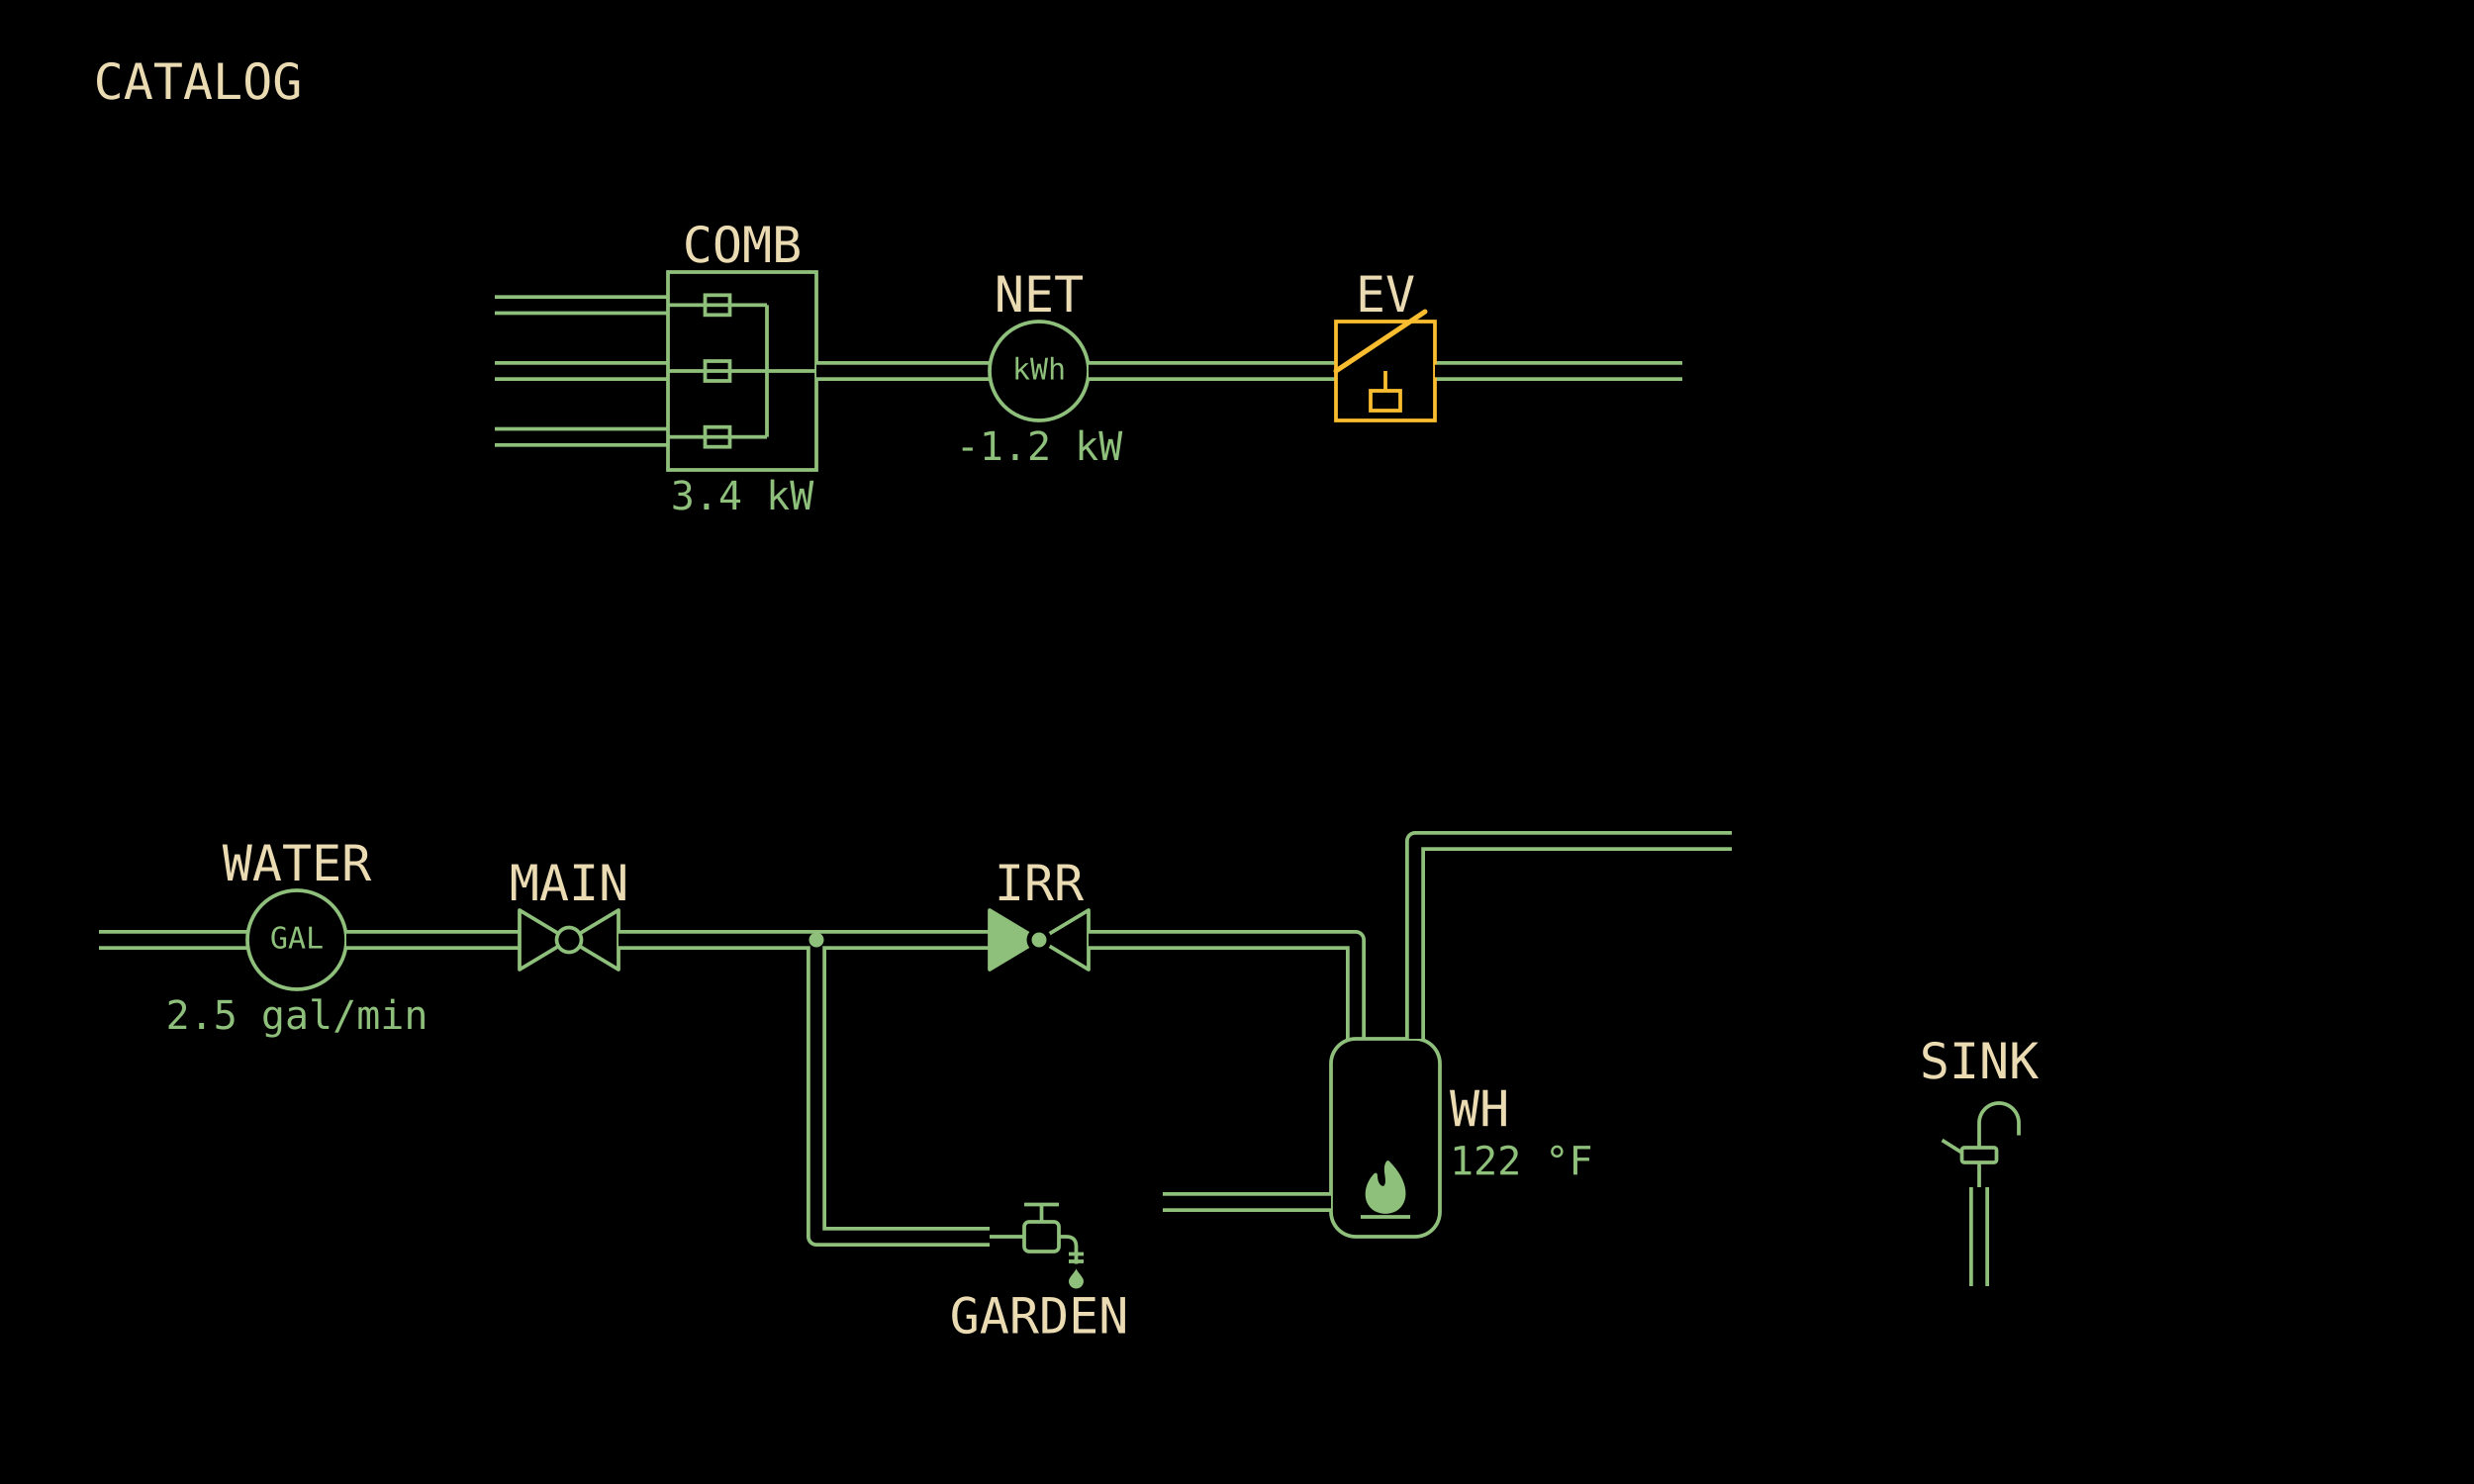
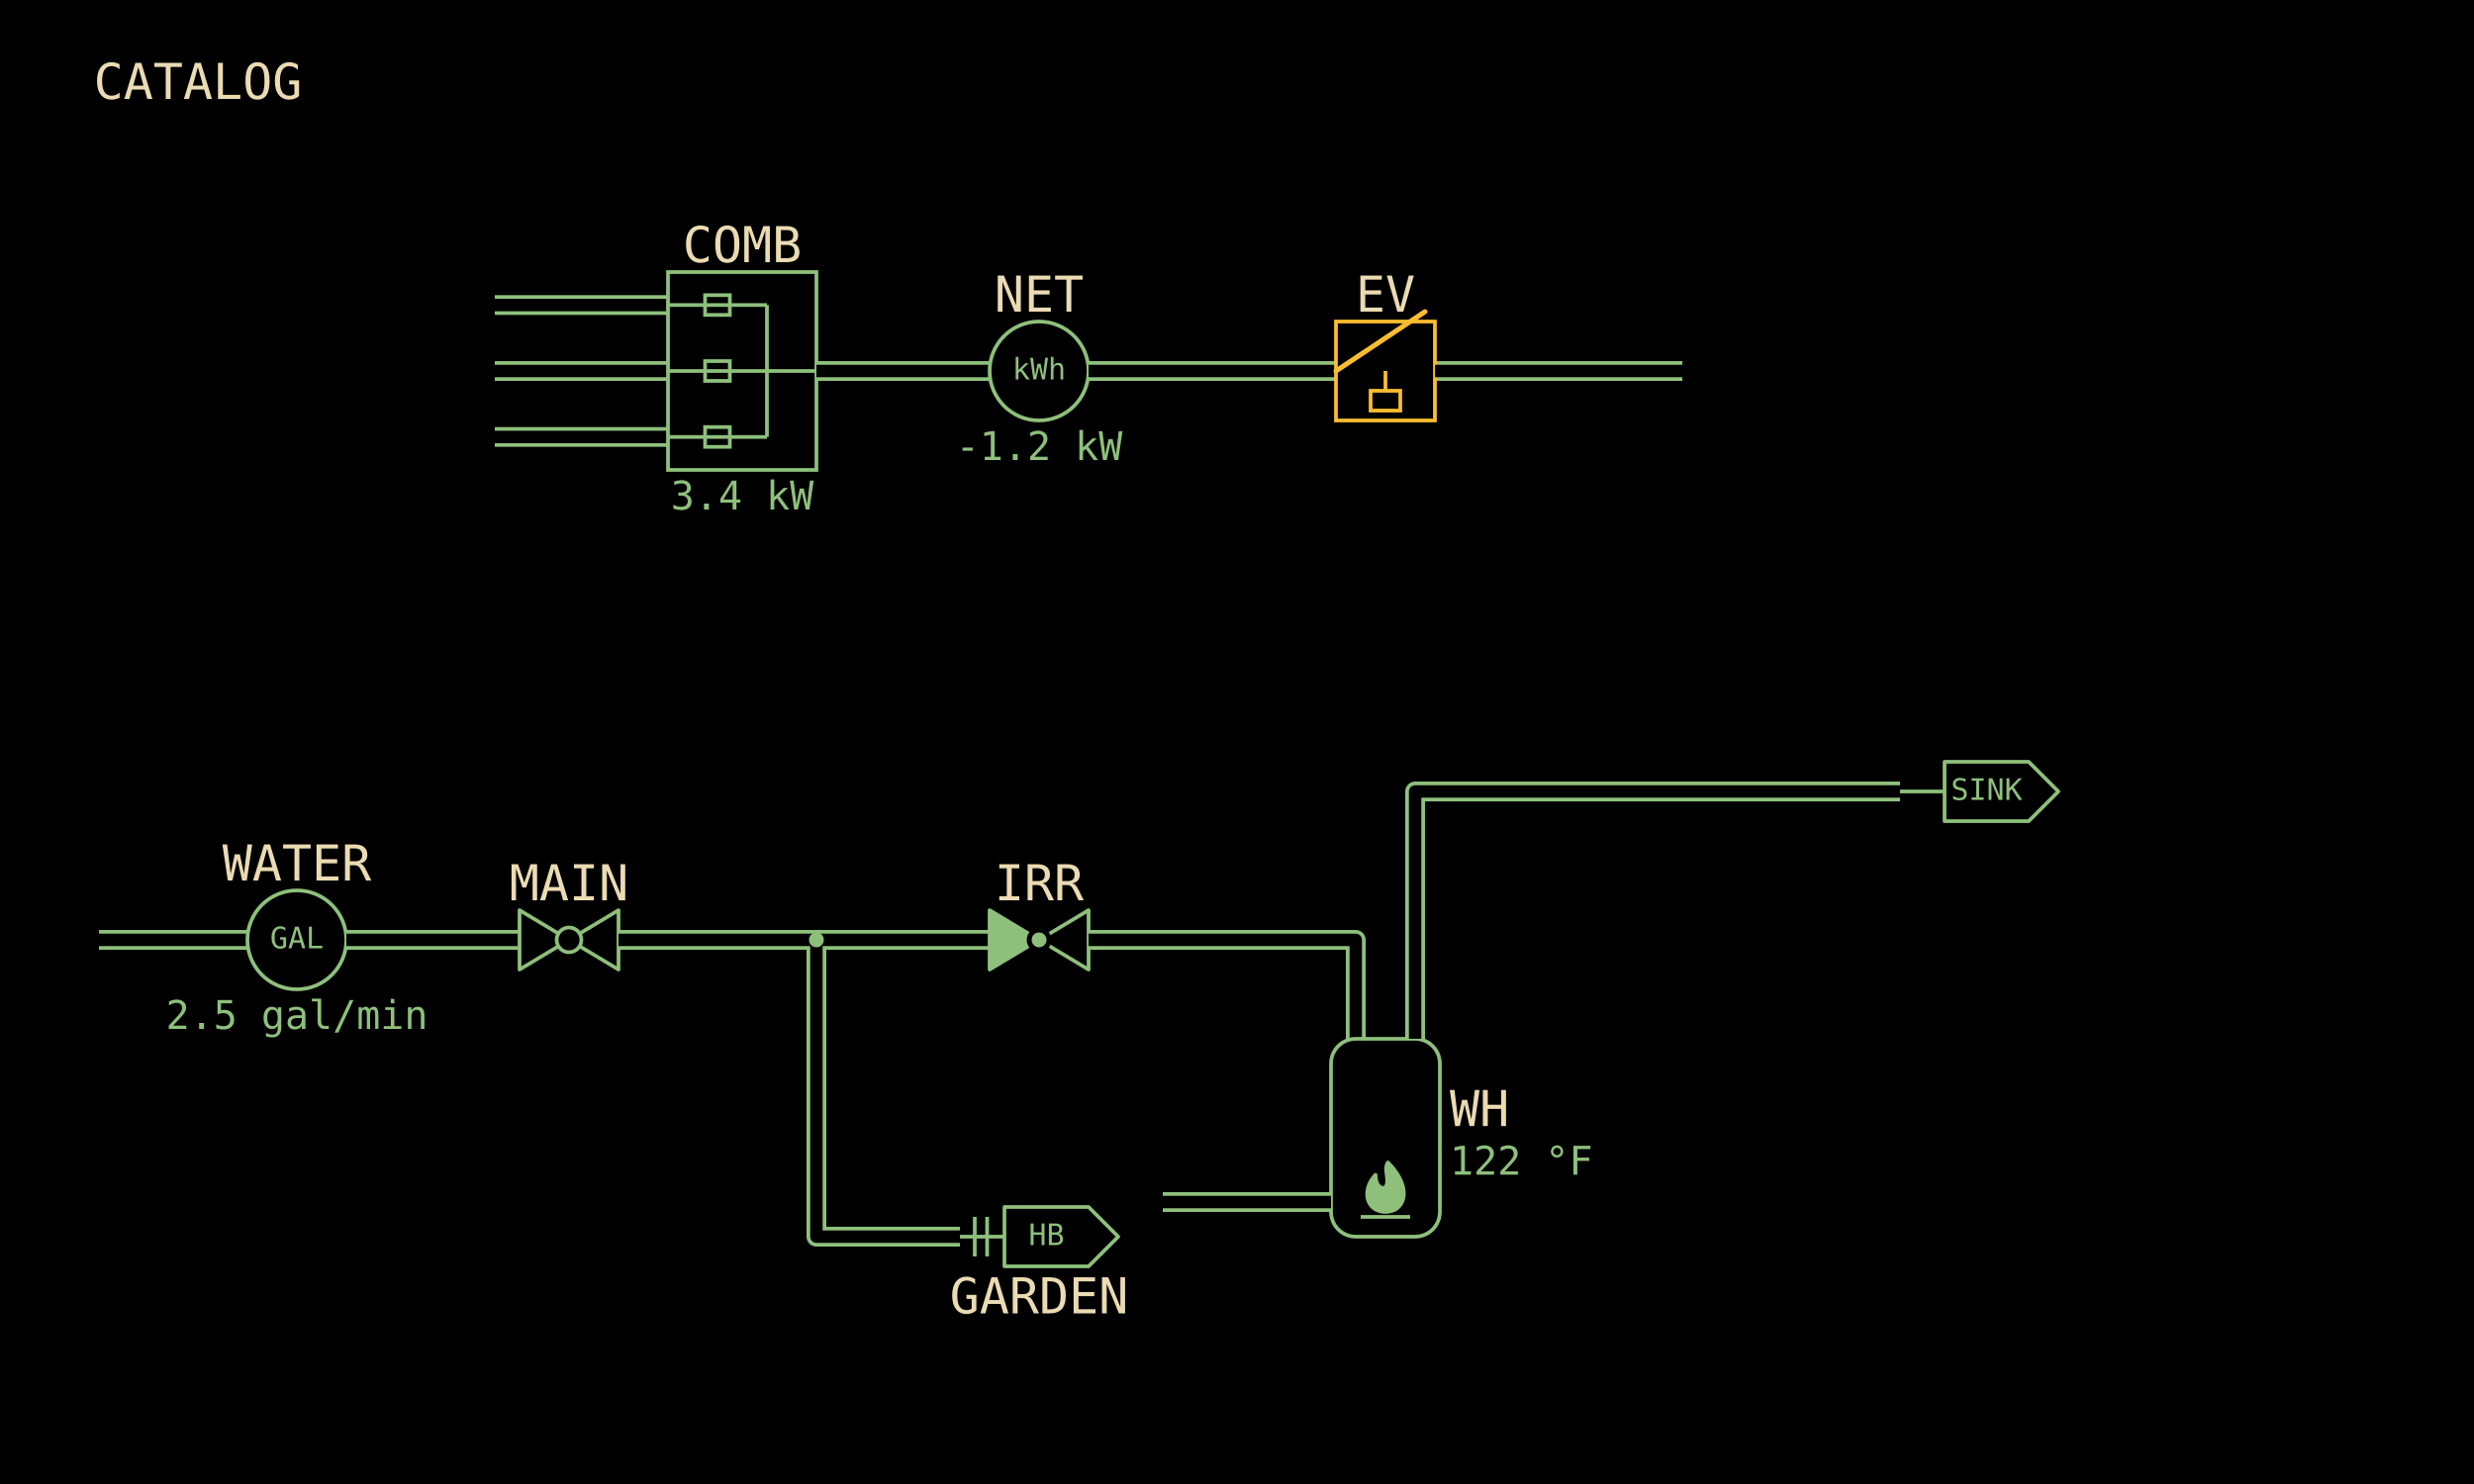
<svg xmlns="http://www.w3.org/2000/svg" viewBox="0 0 1000 600" width="1280" height="768" data-page="catalog" data-theme="mirror">
  <rect x="0" y="0" width="1000" height="600" fill="#000000" />
  <g id="casings">
    <g data-for="branch_a">
      <polyline points="200,123.33 200,123.33 270,123.33" fill="none" stroke="#8ec07c" stroke-width="8" stroke-linejoin="round" />
    </g>
    <g data-for="branch_b">
      <polyline points="200,150 270,150" fill="none" stroke="#8ec07c" stroke-width="8" stroke-linejoin="round" />
    </g>
    <g data-for="branch_c">
      <polyline points="200,176.67 200,176.67 270,176.67" fill="none" stroke="#8ec07c" stroke-width="8" stroke-linejoin="round" />
    </g>
    <g data-for="to_meter">
      <polyline points="330,150 400,150" fill="none" stroke="#8ec07c" stroke-width="8" stroke-linejoin="round" />
    </g>
    <g data-for="to_circuit">
      <polyline points="440,150 540,150" fill="none" stroke="#8ec07c" stroke-width="8" stroke-linejoin="round" />
    </g>
    <g data-for="to_load">
      <polyline points="580,150 680,150" fill="none" stroke="#8ec07c" stroke-width="8" stroke-linejoin="round" />
    </g>
    <g data-for="service">
      <polyline points="40,380 100,380" fill="none" stroke="#8ec07c" stroke-width="8" stroke-linejoin="round" />
    </g>
    <g data-for="to_main">
      <polyline points="140,380 210,380" fill="none" stroke="#8ec07c" stroke-width="8" stroke-linejoin="round" />
    </g>
    <g data-for="to_branch">
      <polyline points="250,380 330,380" fill="none" stroke="#8ec07c" stroke-width="8" stroke-linejoin="round" />
    </g>
    <g data-for="to_irrigation">
      <polyline points="330,380 400,380" fill="none" stroke="#8ec07c" stroke-width="8" stroke-linejoin="round" />
    </g>
    <g data-for="to_heater">
      <polyline points="440,380 548,380 548,420" fill="none" stroke="#8ec07c" stroke-width="8" stroke-linejoin="round" />
    </g>
    <g data-for="gas">
      <polyline points="470,486 538,486" fill="none" stroke="#8ec07c" stroke-width="8" stroke-linejoin="round" />
    </g>
    <g data-for="hot">
-       <polyline points="572,420 572,340 700,340" fill="none" stroke="#8ec07c" stroke-width="8" stroke-linejoin="round" />
+       <polyline points="572,420 572,320 768,320" fill="none" stroke="#8ec07c" stroke-width="8" stroke-linejoin="round" />
    </g>
    <g data-for="to_garden">
-       <polyline points="330,380 330,500 400,500" fill="none" stroke="#8ec07c" stroke-width="8" stroke-linejoin="round" />
-     </g>
-     <g data-for="to_sink">
-       <polyline points="800,520 800,480" fill="none" stroke="#8ec07c" stroke-width="8" stroke-linejoin="round" />
+       <polyline points="330,380 330,500 388,500" fill="none" stroke="#8ec07c" stroke-width="8" stroke-linejoin="round" />
    </g>
  </g>
  <g id="title">
    <text x="80" y="40" text-anchor="middle" font-family="DejaVu Sans Mono, monospace" font-size="20" fill="#ebdbb2">CATALOG</text>
  </g>
  <g id="branch_a">
    <polyline points="200,123.33 200,123.33 270,123.33" fill="none" stroke="#000000" stroke-width="5" stroke-linejoin="round" />
  </g>
  <g id="branch_b">
    <polyline points="200,150 270,150" fill="none" stroke="#000000" stroke-width="5" stroke-linejoin="round" />
  </g>
  <g id="branch_c">
    <polyline points="200,176.67 200,176.67 270,176.67" fill="none" stroke="#000000" stroke-width="5" stroke-linejoin="round" />
  </g>
  <g id="combiner">
    <rect x="270" y="110" width="60" height="80" fill="none" stroke="#8ec07c" stroke-width="1.5" />
    <line x1="270" y1="123.33" x2="310" y2="123.33" stroke="#8ec07c" stroke-width="1.5" />
    <rect x="285" y="119.33" width="10" height="8" fill="none" stroke="#8ec07c" stroke-width="1.5" />
    <line x1="270" y1="150" x2="310" y2="150" stroke="#8ec07c" stroke-width="1.5" />
    <rect x="285" y="146" width="10" height="8" fill="none" stroke="#8ec07c" stroke-width="1.5" />
    <line x1="270" y1="176.67" x2="310" y2="176.67" stroke="#8ec07c" stroke-width="1.5" />
    <rect x="285" y="172.67" width="10" height="8" fill="none" stroke="#8ec07c" stroke-width="1.5" />
    <line x1="310" y1="123.33" x2="310" y2="176.67" stroke="#8ec07c" stroke-width="1.5" />
    <line x1="310" y1="150" x2="330" y2="150" stroke="#8ec07c" stroke-width="1.5" />
    <text x="300" y="106" text-anchor="middle" font-family="DejaVu Sans Mono, monospace" font-size="20" fill="#ebdbb2">COMB</text>
    <text x="300" y="206" text-anchor="middle" font-family="DejaVu Sans Mono, monospace" font-size="16" fill="#8ec07c">3.4 kW</text>
  </g>
  <g id="to_meter">
    <polyline points="330,150 400,150" fill="none" stroke="#000000" stroke-width="5" stroke-linejoin="round" />
  </g>
  <g id="net_meter">
    <circle cx="420" cy="150" r="20" fill="none" stroke="#8ec07c" stroke-width="1.5" />
    <text x="420" y="150" text-anchor="middle" dominant-baseline="middle" font-family="DejaVu Sans Mono, monospace" font-size="12" fill="#8ec07c">kWh</text>
    <text x="420" y="126" text-anchor="middle" font-family="DejaVu Sans Mono, monospace" font-size="20" fill="#ebdbb2">NET</text>
    <text x="420" y="186" text-anchor="middle" font-family="DejaVu Sans Mono, monospace" font-size="16" fill="#8ec07c">-1.2 kW</text>
  </g>
  <g id="to_circuit">
    <polyline points="440,150 540,150" fill="none" stroke="#000000" stroke-width="5" stroke-linejoin="round" />
  </g>
  <g id="ev_circuit">
    <g>
      <rect x="540" y="130" width="40" height="40" fill="none" stroke="#fabd2f" stroke-width="1.5" />
      <line x1="540" y1="150" x2="576" y2="126" stroke="#fabd2f" stroke-width="2" stroke-linecap="round" />
      <line x1="560" y1="150" x2="560" y2="158" stroke="#fabd2f" stroke-width="1.5" />
      <rect x="554" y="158" width="12" height="8" fill="none" stroke="#fabd2f" stroke-width="1.5" />
    </g>
    <text x="560" y="126" text-anchor="middle" font-family="DejaVu Sans Mono, monospace" font-size="20" fill="#ebdbb2">EV</text>
  </g>
  <g id="to_load">
    <polyline points="580,150 680,150" fill="none" stroke="#000000" stroke-width="5" stroke-linejoin="round" />
  </g>
  <g id="service">
    <polyline points="40,380 100,380" fill="none" stroke="#000000" stroke-width="5" stroke-linejoin="round" />
  </g>
  <g id="water_meter">
    <circle cx="120" cy="380" r="20" fill="none" stroke="#8ec07c" stroke-width="1.5" />
    <text x="120" y="380" text-anchor="middle" dominant-baseline="middle" font-family="DejaVu Sans Mono, monospace" font-size="12" fill="#8ec07c">GAL</text>
    <text x="120" y="356" text-anchor="middle" font-family="DejaVu Sans Mono, monospace" font-size="20" fill="#ebdbb2">WATER</text>
    <text x="120" y="416" text-anchor="middle" font-family="DejaVu Sans Mono, monospace" font-size="16" fill="#8ec07c">2.5 gal/min</text>
  </g>
  <g id="to_main">
    <polyline points="140,380 210,380" fill="none" stroke="#000000" stroke-width="5" stroke-linejoin="round" />
  </g>
  <g id="main_valve">
    <g>
      <polygon points="210,368 210,392 230,380" fill="none" stroke-linejoin="round" stroke="#8ec07c" stroke-width="1.5" />
      <polygon points="250,368 250,392 230,380" fill="none" stroke-linejoin="round" stroke="#8ec07c" stroke-width="1.5" />
      <circle cx="230" cy="380" r="5" fill="#000000" stroke="#8ec07c" stroke-width="1.5" />
    </g>
    <text x="230" y="364" text-anchor="middle" font-family="DejaVu Sans Mono, monospace" font-size="20" fill="#ebdbb2">MAIN</text>
  </g>
  <g id="to_branch">
    <polyline points="250,380 330,380" fill="none" stroke="#000000" stroke-width="5" stroke-linejoin="round" />
  </g>
  <g id="to_irrigation">
    <polyline points="330,380 400,380" fill="none" stroke="#000000" stroke-width="5" stroke-linejoin="round" />
  </g>
  <g id="irrigation">
    <g>
      <polygon points="400,368 400,392 420,380" fill="#8ec07c" stroke-linejoin="round" stroke="#8ec07c" stroke-width="1.5" />
      <polygon points="440,368 440,392 420,380" fill="none" stroke-linejoin="round" stroke="#8ec07c" stroke-width="1.5" />
      <circle cx="420" cy="380" r="4" fill="#8ec07c" stroke="#000000" stroke-width="2" />
    </g>
    <text x="420" y="364" text-anchor="middle" font-family="DejaVu Sans Mono, monospace" font-size="20" fill="#ebdbb2">IRR</text>
  </g>
  <g id="to_heater">
    <polyline points="440,380 548,380 548,420" fill="none" stroke="#000000" stroke-width="5" stroke-linejoin="round" />
  </g>
  <g id="heater">
    <rect x="538" y="420" width="44" height="80" rx="10" fill="none" stroke="#8ec07c" stroke-width="1.5" />
    <path d="M561 470 C569 478 569 486 564 489 Q560 491 556 489 C551 486 552 479 556 475 C556 479 558 481 560 480 C562 477 559 473 561 470 Z" fill="#8ec07c" stroke-linejoin="round" stroke="#8ec07c" stroke-width="1.5" />
    <line x1="550" y1="492" x2="570" y2="492" stroke="#8ec07c" stroke-width="1.5" />
    <text x="586" y="449.6" text-anchor="start" dominant-baseline="middle" font-family="DejaVu Sans Mono, monospace" font-size="20" fill="#ebdbb2">WH</text>
    <text x="586" y="470.4" text-anchor="start" dominant-baseline="middle" font-family="DejaVu Sans Mono, monospace" font-size="16" fill="#8ec07c">122 °F</text>
  </g>
  <g id="gas">
    <polyline points="470,486 538,486" fill="none" stroke="#000000" stroke-width="5" stroke-linejoin="round" />
  </g>
  <g id="hot">
-     <polyline points="572,420 572,340 700,340" fill="none" stroke="#000000" stroke-width="5" stroke-linejoin="round" />
+     <polyline points="572,420 572,320 768,320" fill="none" stroke="#000000" stroke-width="5" stroke-linejoin="round" />
  </g>
  <g id="to_garden">
-     <polyline points="330,380 330,500 400,500" fill="none" stroke="#000000" stroke-width="5" stroke-linejoin="round" />
+     <polyline points="330,380 330,500 388,500" fill="none" stroke="#000000" stroke-width="5" stroke-linejoin="round" />
  </g>
  <g id="garden">
-     <line x1="400" y1="500" x2="414" y2="500" stroke="#8ec07c" stroke-width="1.5" />
-     <rect x="414" y="494" width="14" height="12" rx="2" fill="none" stroke="#8ec07c" stroke-width="1.5" />
-     <path d="M428 500 L431 500 Q435 500 435 504 L435 511" fill="none" stroke="#8ec07c" stroke-width="1.5" />
-     <line x1="432" y1="507" x2="438" y2="507" stroke="#8ec07c" stroke-width="1.5" />
-     <line x1="432" y1="510" x2="438" y2="510" stroke="#8ec07c" stroke-width="1.5" />
-     <line x1="421" y1="494" x2="421" y2="487" stroke="#8ec07c" stroke-width="1.5" />
-     <line x1="414" y1="487" x2="428" y2="487" stroke="#8ec07c" stroke-width="1.5" />
-     <path d="M435 513 C436 515 438 516.5 438 518 A3 3 0 0 1 432 518 C432 516.5 434 515 435 513 Z" fill="#8ec07c" stroke="none" />
-     <text x="420" y="539" text-anchor="middle" font-family="DejaVu Sans Mono, monospace" font-size="20" fill="#ebdbb2">GARDEN</text>
-   </g>
-   <g id="to_sink">
-     <polyline points="800,520 800,480" fill="none" stroke="#000000" stroke-width="5" stroke-linejoin="round" />
+     <line x1="388" y1="500" x2="406" y2="500" stroke="#8ec07c" stroke-width="1.5" />
+     <polygon points="406,488 440,488 452,500 440,512 406,512" fill="none" stroke-linejoin="round" stroke="#8ec07c" stroke-width="1.5" />
+     <line x1="394" y1="492" x2="394" y2="508" stroke="#8ec07c" stroke-width="1.5" />
+     <line x1="399" y1="492" x2="399" y2="508" stroke="#8ec07c" stroke-width="1.5" />
+     <text x="423" y="500" text-anchor="middle" dominant-baseline="middle" font-family="DejaVu Sans Mono, monospace" font-size="12" fill="#8ec07c">HB</text>
+     <text x="420" y="531" text-anchor="middle" font-family="DejaVu Sans Mono, monospace" font-size="20" fill="#ebdbb2">GARDEN</text>
  </g>
  <g id="sink">
-     <line x1="800" y1="480" x2="800" y2="470" stroke="#8ec07c" stroke-width="1.5" />
-     <rect x="793" y="464" width="14" height="6" rx="1" fill="none" stroke="#8ec07c" stroke-width="1.5" />
-     <path d="M800 464 L800 454 A8 8 0 0 1 816 454 L816 459" fill="none" stroke="#8ec07c" stroke-width="1.5" />
-     <line x1="793" y1="466" x2="785" y2="461" stroke="#8ec07c" stroke-width="1.5" />
-     <text x="800" y="436" text-anchor="middle" font-family="DejaVu Sans Mono, monospace" font-size="20" fill="#ebdbb2">SINK</text>
+     <line x1="768" y1="320" x2="786" y2="320" stroke="#8ec07c" stroke-width="1.5" />
+     <polygon points="786,308 820,308 832,320 820,332 786,332" fill="none" stroke-linejoin="round" stroke="#8ec07c" stroke-width="1.5" />
+     <text x="803" y="320" text-anchor="middle" dominant-baseline="middle" font-family="DejaVu Sans Mono, monospace" font-size="12" fill="#8ec07c">SINK</text>
  </g>
  <g id="branch">
    <circle cx="330" cy="380" r="3" fill="#8ec07c" />
  </g>
</svg>
